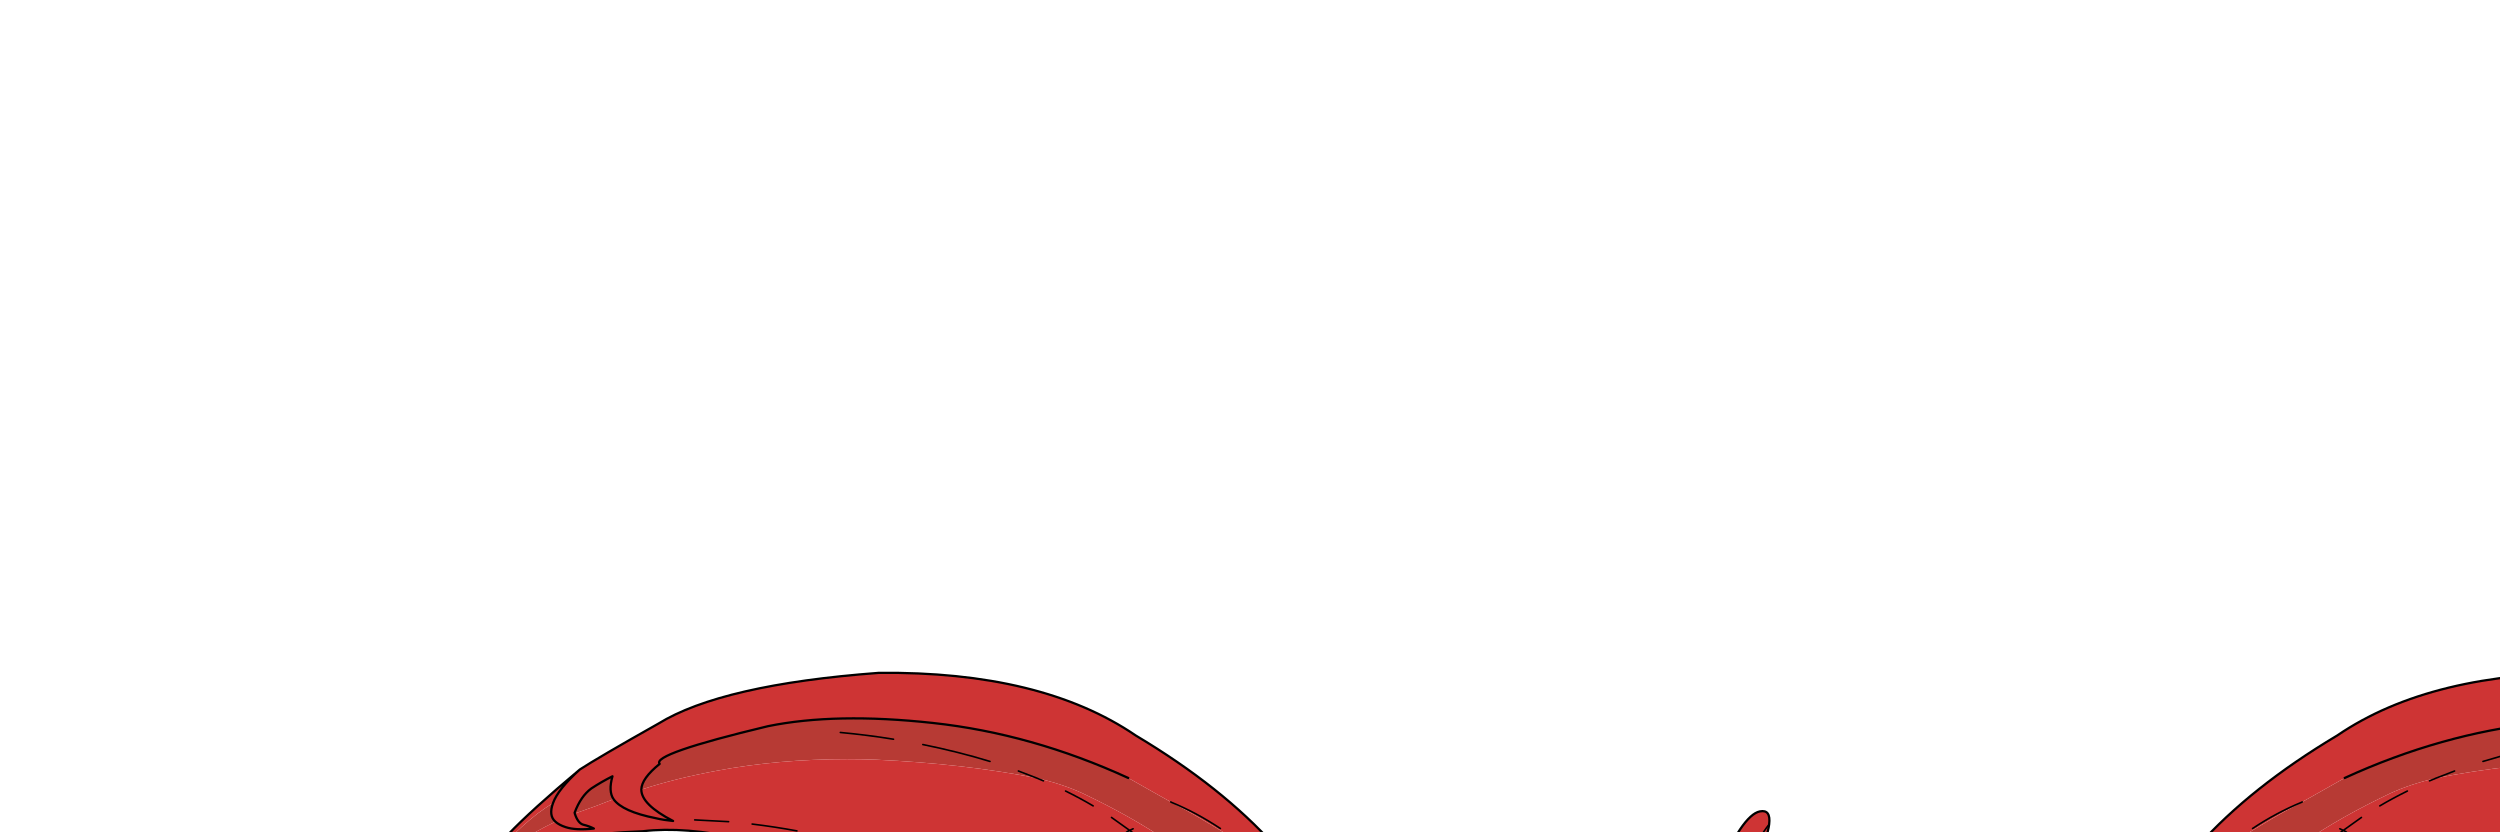
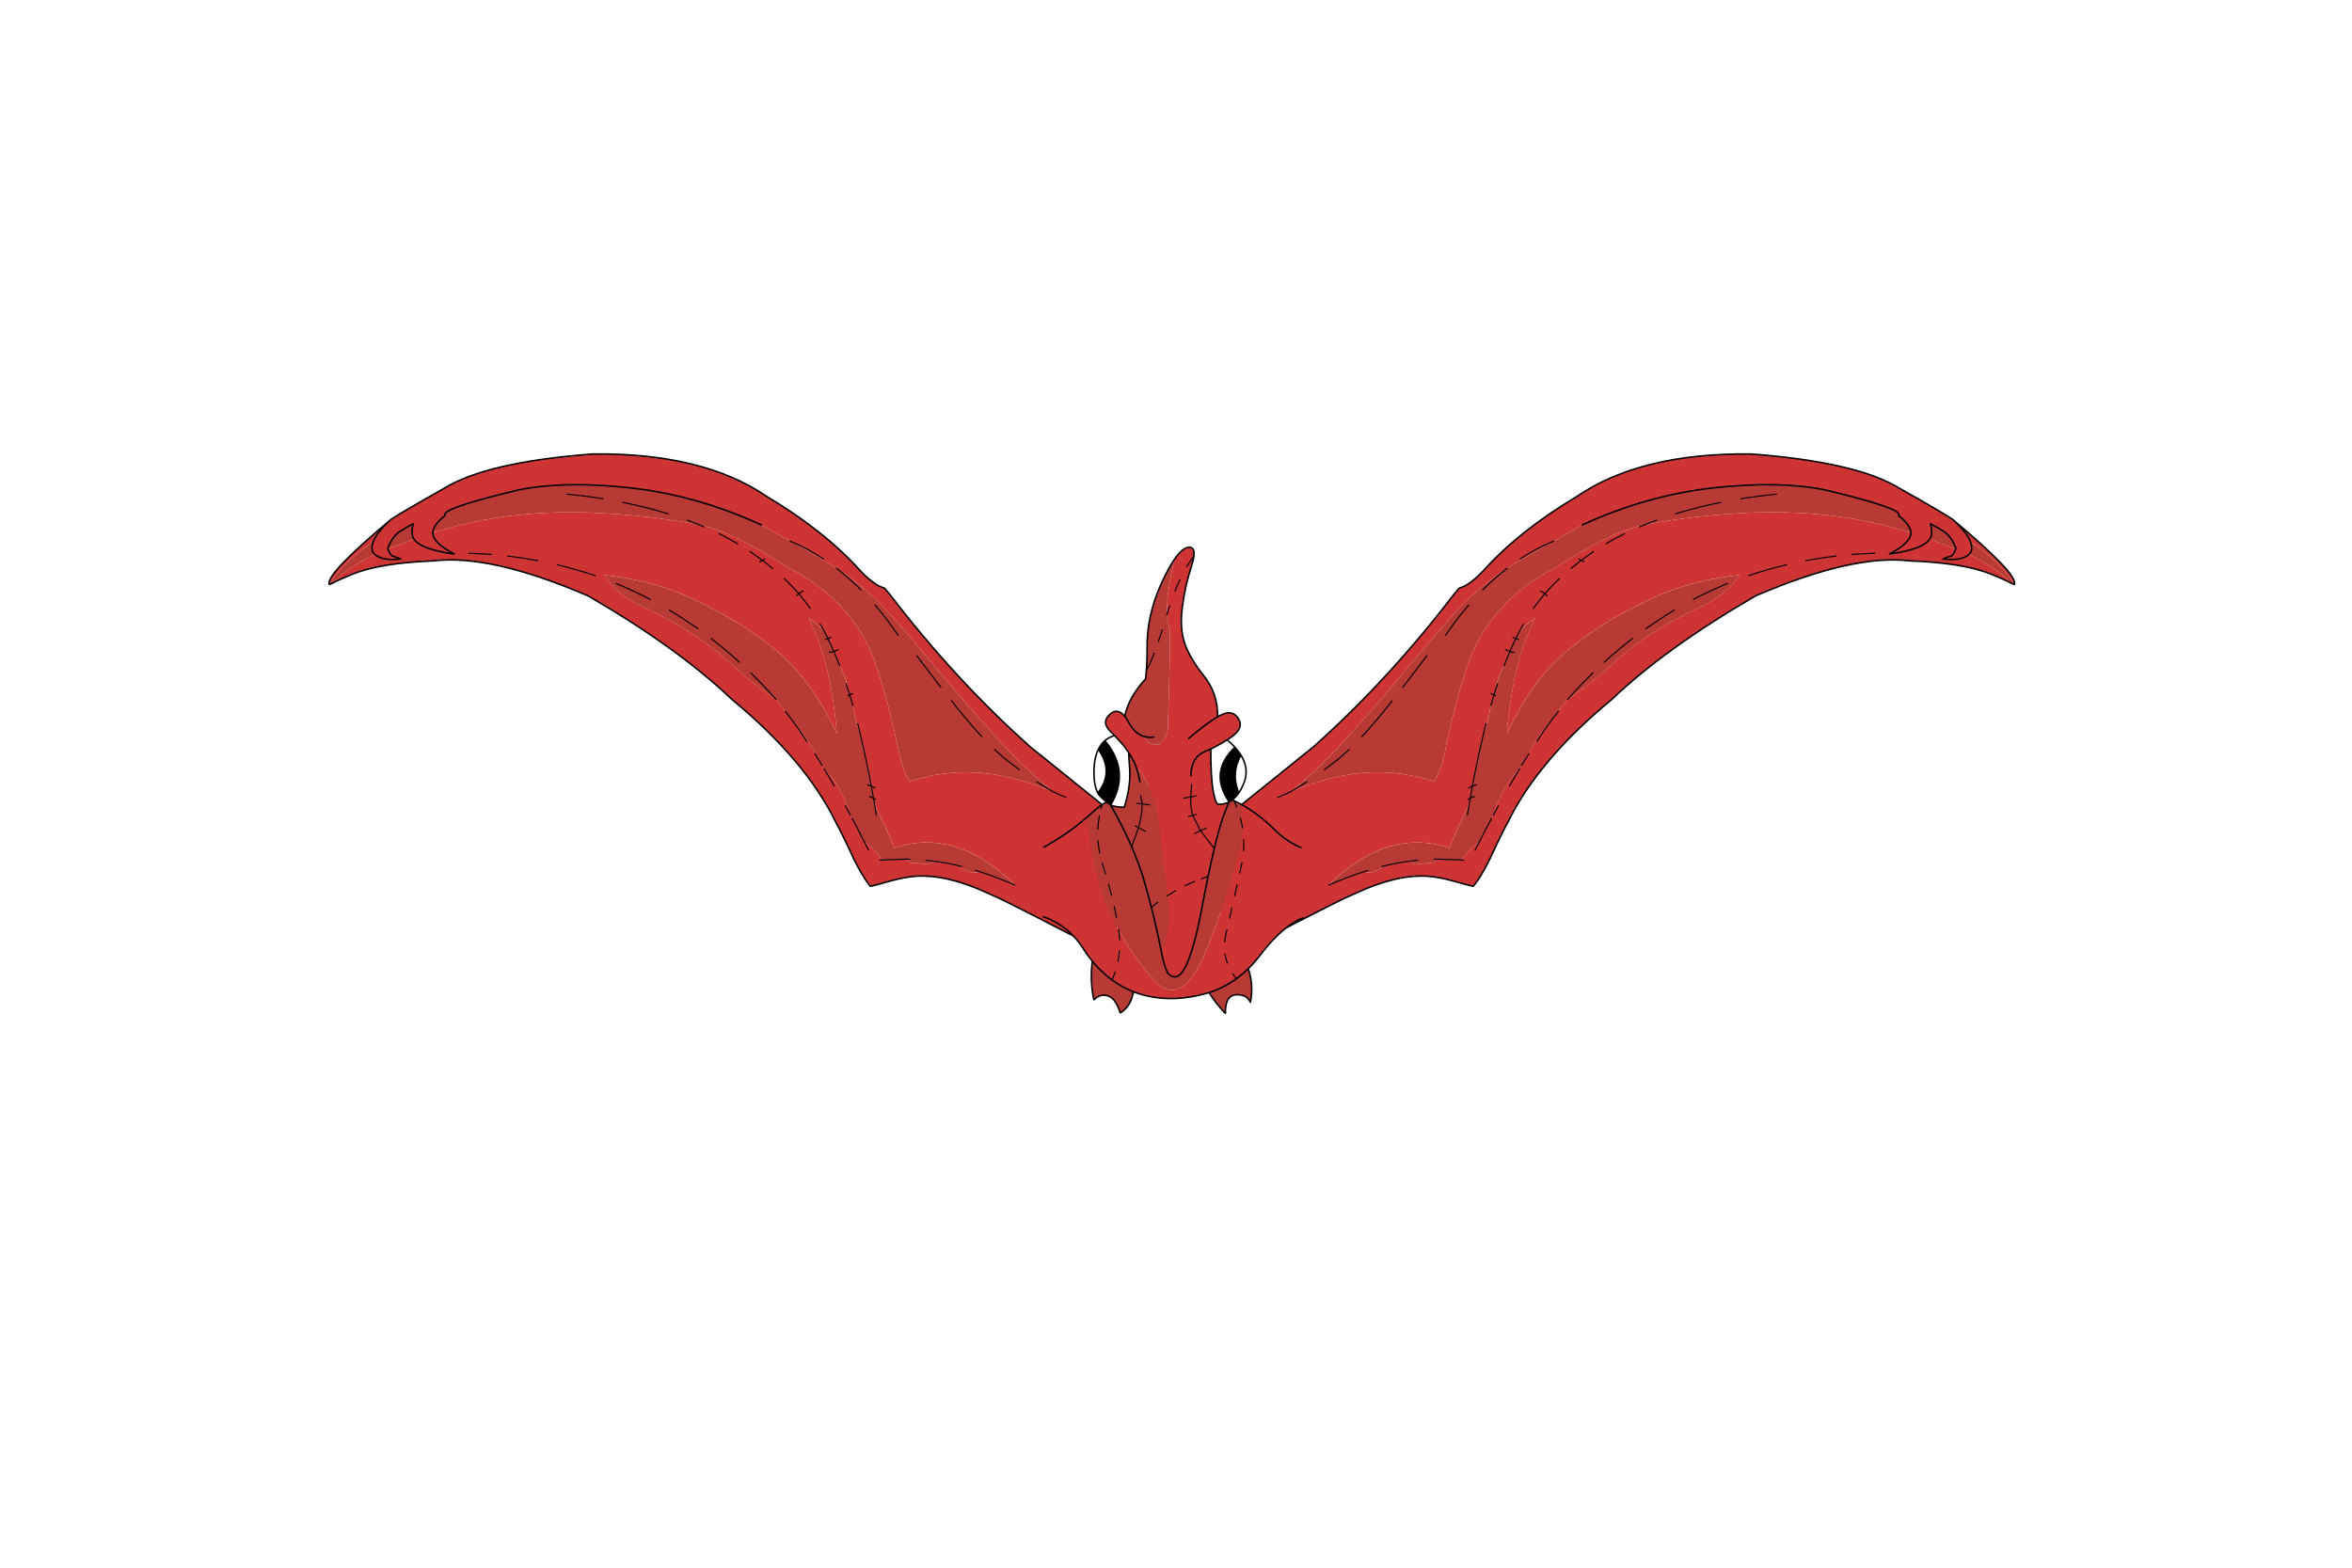
- <svg width="30000px" height="20000px" style="fill-rule: evenodd; pointer-events: none; -moz-user-select: none; width: 100%; height: 100%;" color-interpolation-filters="sRGB">
+ <svg xmlns="http://www.w3.org/2000/svg" version="1.1" viewBox="0 0 30000 20000">
  <g enable-background="new">
    <g>
      <g>
        <g transform="matrix(-0.4899902 0 0 0.4899902 15497 11189)">
          <g>
            <path fill-opacity="1.000" fill="rgb(183,58,52)" d="M -18623 -9198 Q -18808 -9106 -18993 -8985 Q -19179 -8850 -19288 -8558 Q -19283 -8551 -19285 -8543 L -19211 -8570 Q -18920 -8669 -18604 -8796 Q -18698 -8935 -18623 -9198 Z M -19667 -8728 Q -19811 -8638 -19939 -8543 Q -20539 -8069 -20811 -7619 Q -20770 -7630 -20716 -7656 L -20673 -7701 Q -20339 -8057 -19625 -8400 Q -19748 -8508 -19667 -8728 Z M -14379 -10216 Q -15219 -10216 -15892 -10078 Q -17941 -9587 -17794 -9416 Q -18113 -9158 -18116 -8964 Q -17520 -9161 -16776 -9298 Q -15705 -9499 -14502 -9499 Q -14253 -9499 -13999 -9490 Q -12456 -9420 -11168 -9166 Q -10722 -9064 -10359 -8897 Q -9496 -8486 -8860 -8051 Q -7903 -7583 -7234 -6742 Q -6801 -6203 -6540 -5411 Q -6219 -4431 -5981 -3242 Q -5888 -2805 -5710 -2491 Q -5398 -2583 -5102 -2647 Q -4661 -2728 -4227 -2728 Q -3879 -2728 -3536 -2676 Q -2765 -2553 -1970 -2222 Q -2793 -2896 -3532 -3730 Q -4217 -4491 -4857 -5259 Q -5531 -6069 -6177 -6806 Q -6765 -7468 -7441 -7930 L -7610 -8041 L -7610 -8041 Q -7610 -8041 -7610 -8041 Q -8354 -8509 -8802 -8740 L -8816 -8748 L -9002 -8852 Q -9454 -9110 -9561 -9168 Q -11257 -9946 -12996 -10135 Q -13737 -10216 -14379 -10216 Z M -13654 -7860 Q -13293 -7329 -12660 -7041 Q -11252 -6400 -10304 -5507 Q -9752 -5004 -9184 -4624 Q -9059 -4473 -8941 -4317 L -8762 -4084 Q -8377 -3640 -8059 -3048 L -7978 -2901 L -7931 -2820 Q -7511 -2406 -7274 -1692 L -7245 -1607 L -7202 -1529 Q -7027 -1204 -6871 -894 Q -6850 -890 -6836 -878 Q -6606 -713 -6419 -444 L -5784 -466 Q -5733 -410 -5689 -373 L -5455 -357 Q -5289 -332 -5223 -332 Q -5188 -332 -5182 -339 Q -5160 -356 -5145 -372 L -5102 -417 Q -4778 -379 -4470 -304 Q -4402 -271 -4338 -234 Q -4281 -210 -4232 -178 Q -4117 -115 -4016 -115 Q -3982 -115 -3950 -122 Q -3923 -129 -3896 -144 Q -3882 -131 -3871 -131 Q -3866 -131 -3861 -134 Q -3556 -35 -3262 85 Q -3111 141 -2964 209 Q -3727 -553 -4552 -797 Q -4906 -900 -5260 -900 Q -5683 -900 -6104 -753 Q -6294 -1227 -6504 -1660 L -6619 -1903 L -6619 -1903 Q -6619 -1903 -6619 -1903 L -6624 -1935 Q -6631 -1993 -6645 -2054 L -6701 -2369 Q -6737 -2584 -6789 -2814 Q -6878 -3267 -6986 -3711 Q -7101 -4024 -7167 -4377 L -7180 -4463 L -7263 -4745 L -7282 -4809 Q -7348 -5152 -7489 -5430 L -7524 -5499 L -7534 -5526 L -7558 -5588 L -7676 -5873 Q -7748 -6041 -7831 -6209 L -7908 -6366 Q -8034 -6520 -8184 -6634 L -8336 -6746 L -8336 -6746 Q -7808 -5699 -7643 -4183 Q -7616 -3959 -7600 -3734 Q -8265 -5161 -9213 -5927 Q -10157 -6716 -11621 -7364 Q -12552 -7748 -13654 -7860 Z">

</path>
            <path fill-opacity="1.000" fill="rgb(206,52,52)" d="M -18623 -9198 Q -18698 -8935 -18604 -8796 Q -18920 -8669 -19211 -8570 L -19285 -8543 Q -19283 -8551 -19288 -8558 Q -19179 -8850 -18993 -8985 Q -18808 -9106 -18623 -9198 Z M -14379 -10216 Q -13736 -10216 -12996 -10135 Q -11257 -9946 -9561 -9168 Q -9454 -9110 -9002 -8852 L -8816 -8748 L -8802 -8740 Q -8354 -8509 -7610 -8041 L -7441 -7930 Q -6765 -7468 -6177 -6806 Q -5531 -6069 -4857 -5259 Q -4217 -4491 -3532 -3730 Q -2793 -2896 -1970 -2222 Q -2765 -2553 -3536 -2676 Q -3880 -2728 -4227 -2728 Q -4661 -2728 -5102 -2647 Q -5398 -2583 -5710 -2491 Q -5888 -2805 -5981 -3242 Q -6219 -4431 -6540 -5411 Q -6801 -6203 -7234 -6742 Q -7903 -7583 -8860 -8051 Q -9496 -8486 -10359 -8897 Q -10722 -9064 -11168 -9166 Q -12456 -9420 -13999 -9490 Q -14253 -9499 -14502 -9499 Q -15705 -9499 -16776 -9298 Q -17520 -9161 -18116 -8964 Q -18113 -9158 -17794 -9416 Q -17941 -9587 -15892 -10078 Q -15219 -10216 -14379 -10216 Z M -393 -1716 Q -395 -1716 -398 -1716 Q -435 -1710 -402 -1653 Q -365 -1716 -393 -1716 Z M -13653 -7861 Q -12551 -7749 -11620 -7365 Q -10156 -6717 -9212 -5928 Q -8264 -5162 -7599 -3735 Q -7615 -3960 -7642 -4184 Q -7807 -5700 -8335 -6747 L -8335 -6747 L -8183 -6635 Q -8033 -6521 -7907 -6367 L -7830 -6210 Q -7747 -6042 -7675 -5874 L -7557 -5589 L -7533 -5527 L -7523 -5500 L -7488 -5431 Q -7347 -5153 -7281 -4810 L -7262 -4746 L -7179 -4464 L -7166 -4378 Q -7100 -4025 -6985 -3712 Q -6877 -3268 -6788 -2815 Q -6736 -2585 -6700 -2370 L -6644 -2055 Q -6630 -1994 -6623 -1936 L -6618 -1904 L -6503 -1661 Q -6293 -1228 -6103 -754 Q -5682 -901 -5259 -901 Q -4905 -901 -4551 -798 Q -3726 -554 -2963 208 Q -3110 140 -3261 84 Q -3555 -36 -3860 -135 Q -3864 -132 -3870 -132 Q -3881 -132 -3895 -145 Q -3922 -130 -3949 -123 Q -3981 -116 -4015 -116 Q -4116 -116 -4231 -179 Q -4280 -211 -4337 -235 Q -4401 -272 -4469 -305 Q -4777 -380 -5101 -418 L -5144 -373 Q -5159 -357 -5181 -340 Q -5187 -333 -5222 -333 Q -5287 -333 -5454 -358 L -5688 -374 Q -5732 -411 -5783 -467 L -6418 -445 Q -6605 -714 -6835 -879 Q -6849 -891 -6870 -895 L -6870 -895 L -6870 -895 Q -7026 -1205 -7201 -1530 L -7244 -1608 L -7273 -1693 Q -7510 -2407 -7930 -2821 L -7977 -2902 L -8058 -3049 Q -8376 -3641 -8761 -4085 L -8940 -4318 Q -9058 -4474 -9183 -4625 Q -9751 -5005 -10303 -5508 Q -11251 -6401 -12659 -7042 Q -13292 -7330 -13653 -7861 Z M -13797 -11017 Q -13870 -11017 -13944 -11016 Q -16703 -10810 -17818 -10123 Q -18883 -9523 -19196 -9318 Q -20909 -7883 -20810 -7620 Q -20538 -8070 -19938 -8544 Q -19810 -8639 -19666 -8729 L -19666 -8729 Q -19747 -8509 -19624 -8401 Q -20338 -8058 -20672 -7702 L -20715 -7657 Q -20565 -7740 -20226 -7879 Q -19492 -8180 -18093 -8233 Q -17883 -8258 -17652 -8258 Q -16247 -8258 -14073 -7322 Q -11736 -5967 -10330 -4627 Q -8417 -3046 -7635 -1449 Q -7452 -1115 -7161 -484 Q -6927 -6 -6725 241 Q -6615 220 -6172 94 Q -5815 -1 -5550 -21 Q -5468 -27 -5383 -27 Q -4632 -27 -3687 410 Q -3340 559 -3001 735 Q -2286 1095 -1547 1479 Q -991 1749 -643 1911 L -342 1303 Q -139 884 -60 468 Q 53 -103 -78 -670 Q -243 -1381 -402 -1653 L -2566 -3394 Q -4523 -5143 -6208 -7347 L -6354 -7520 L -6425 -7548 Q -6501 -7577 -6533 -7597 Q -6751 -7726 -6984 -7974 Q -7913 -9011 -9430 -9916 Q -11044 -11017 -13797 -11017 Z">

</path>
            <path fill="none" stroke-opacity="1.000" stroke="rgb(0,0,0)" stroke-linejoin="round" stroke-linecap="round" stroke-width="28.572" d="M -11168 -9166 L -11053 -9118 M -10179 -8678 Q -10407 -8813 -10663 -8939 M -11168 -9166 L -11492 -9291 M -9477 -8276 L -9538 -8248 L -9490 -8212 L -9268 -8035 M -9538 -8248 L -9579 -8227 L -9603 -8207 M -8802 -8740 L -8816 -8748 M -1970 -2222 L -1962 -2219 L -1884 -2183 M -1836 -2159 Q -1726 -2107 -1635 -2075 M -7944 -8281 Q -8367 -8561 -8802 -8740 M -9538 -8248 L -9856 -8475 M -7753 -6246 Q -7790 -6222 -7831 -6209 Q -7748 -6041 -7676 -5873 Q -7617 -5891 -7565 -5921 M -7908 -6366 L -8030 -6585 M -7831 -6209 Q -7848 -6196 -7872 -6194 Q -7886 -6186 -7903 -6185 M -7831 -6209 L -7908 -6366 M -9184 -4624 L -9357 -4822 Q -9582 -5068 -9839 -5317 M -8472 -7449 Q -8541 -7420 -8589 -7379 Q -8434 -7192 -8287 -6992 M -8589 -7379 L -8590 -7379 Q -8620 -7345 -8649 -7323 M -8589 -7379 Q -8766 -7583 -8966 -7770 M -8762 -4084 L -8941 -4317 M -7524 -5499 L -7534 -5526 L -7558 -5588 L -7676 -5873 Q -7704 -5861 -7736 -5857 L -7796 -5854 M -7263 -4745 L -7282 -4809 L -7356 -5036 M -7263 -4745 Q -7272 -4737 -7289 -4733 Q -7293 -4725 -7308 -4720 M -6986 -3711 Q -7016 -3850 -7054 -3996 M -7263 -4745 L -7180 -4463 M -7185 -4776 L -7263 -4745 M -11212 -6463 Q -11551 -6704 -11961 -6952 M -10129 -5590 Q -10458 -5891 -10871 -6211 M -7667 -2371 Q -7791 -2594 -7931 -2820 M -7978 -2901 L -8172 -3214 M -6701 -2369 Q -6737 -2584 -6789 -2814 Q -6878 -3267 -6986 -3711 M -6645 -2054 L -6585 -2022 M -6701 -2369 L -6645 -2054 L -6735 -2095 L -6752 -2090 M -6605 -2319 Q -6651 -2348 -6701 -2369 L -6771 -2391 L -6798 -2402 M -6619 -1903 L -6624 -1935 Q -6631 -1993 -6645 -2054 M -6619 -1903 Q -6592 -1755 -6572 -1618 M -7202 -1529 Q -7027 -1204 -6871 -894 M -6419 -444 L -5784 -466 L -5703 -464 M -6871 -894 L -6775 -706 M -7245 -1607 Q -7306 -1728 -7378 -1853 M -8379 -3532 Q -8559 -3814 -8762 -4084 M -6004 -6296 L -6220 -6601 Q -6402 -6850 -6604 -7082 M -5519 -5764 Q -5188 -5335 -4888 -4938 M -6419 -444 L -6476 -438 M -5102 -417 L -5275 -437 M -4346 -273 L -4470 -304 M -3861 -134 L -3992 -175 M -4470 -304 Q -4778 -379 -5102 -417 M -2390 -2480 Q -2164 -2331 -1970 -2222 M -3494 -3323 Q -3295 -3134 -3107 -2989 L -2848 -2796 M -4615 -4590 Q -4199 -4060 -3826 -3657 M -6972 -7479 Q -7287 -7796 -7610 -8041 M -2964 209 Q -3111 141 -3262 85 Q -3556 -35 -3861 -134 M -16583 -8401 L -17178 -8432 M -15383 -8239 Q -15772 -8311 -16169 -8359 M -13686 -9849 Q -14139 -9923 -14620 -9968 M -13892 -7848 Q -14365 -8008 -14881 -8132 M -11991 -9459 Q -12543 -9628 -13171 -9756 M -12454 -7229 Q -12869 -7445 -13344 -7645">

</path>
            <path fill="none" stroke-opacity="1.000" stroke="rgb(0,0,0)" stroke-linejoin="round" stroke-linecap="round" stroke-width="40" d="M -18116 -8964 Q -18115 -8701 -17558 -8413 Q -17719 -8428 -17863 -8462 Q -18450 -8579 -18604 -8796 M -19285 -8543 Q -19229 -8371 -19133 -8347 Q -19030 -8322 -18950 -8280 Q -19266 -8245 -19446 -8305 Q -19562 -8343 -19625 -8400 M -20716 -7656 Q -20566 -7739 -20227 -7878 Q -19493 -8179 -18094 -8232 Q -16606 -8411 -14074 -7321 Q -11737 -5966 -10331 -4626 Q -8418 -3045 -7636 -1448 Q -7453 -1114 -7162 -483 Q -6928 -5 -6726 242 Q -6616 221 -6173 95 Q -5816 0 -5551 -20 Q -4740 -75 -3688 411 Q -3341 560 -3002 736 Q -2287 1096 -1548 1480 Q -992 1750 -644 1912 L -343 1304 Q -140 885 -61 469 Q 52 -102 -79 -669 Q -244 -1380 -403 -1652 L -2567 -3393 Q -4524 -5142 -6209 -7346 L -6355 -7519 L -6426 -7547 Q -6502 -7576 -6534 -7596 Q -6752 -7725 -6985 -7973 Q -7914 -9010 -9431 -9915 Q -11088 -11045 -13945 -11015 Q -16704 -10809 -17819 -10122 Q -18884 -9522 -19197 -9317 Q -19584 -8965 -19667 -8728 Q -19748 -8508 -19625 -8400 M -9561 -9168 Q -11257 -9946 -12996 -10135 Q -14704 -10321 -15892 -10078 Q -17941 -9587 -17794 -9416 Q -18113 -9158 -18116 -8964 M -403 -1652 Q -363 -1721 -399 -1715 Q -436 -1709 -403 -1652 Z M -19285 -8543 Q -19283 -8551 -19288 -8558 Q -19179 -8850 -18993 -8985 Q -18808 -9106 -18623 -9198 Q -18698 -8935 -18604 -8796 M -20716 -7656 Q -20770 -7630 -20811 -7619 Q -20910 -7882 -19197 -9317">

</path>
            <path fill="none" stroke-opacity="1.000" stroke="rgb(0,0,0)" stroke-linejoin="round" stroke-linecap="round" stroke-width="28.572" d="M -1884 -2183 Q -1860 -2167 -1836 -2159">

</path>
          </g>
        </g>
        <g transform="matrix(0.4899902 0 0 0.4899902 14397 11189)">
          <g>
            <path fill-opacity="1.000" fill="rgb(183,58,52)" d="M -18623 -9198 Q -18808 -9106 -18993 -8985 Q -19179 -8850 -19288 -8558 Q -19283 -8551 -19285 -8543 L -19211 -8570 Q -18920 -8669 -18604 -8796 Q -18698 -8935 -18623 -9198 Z M -19667 -8728 Q -19811 -8638 -19939 -8543 Q -20539 -8069 -20811 -7619 Q -20770 -7630 -20716 -7656 L -20673 -7701 Q -20339 -8057 -19625 -8400 Q -19748 -8508 -19667 -8728 Z M -14379 -10216 Q -15219 -10216 -15892 -10078 Q -17941 -9587 -17794 -9416 Q -18113 -9158 -18116 -8964 Q -17520 -9161 -16776 -9298 Q -15705 -9499 -14502 -9499 Q -14253 -9499 -13999 -9490 Q -12456 -9420 -11168 -9166 Q -10722 -9064 -10359 -8897 Q -9496 -8486 -8860 -8051 Q -7903 -7583 -7234 -6742 Q -6801 -6203 -6540 -5411 Q -6219 -4431 -5981 -3242 Q -5888 -2805 -5710 -2491 Q -5398 -2583 -5102 -2647 Q -4661 -2728 -4227 -2728 Q -3879 -2728 -3536 -2676 Q -2765 -2553 -1970 -2222 Q -2793 -2896 -3532 -3730 Q -4217 -4491 -4857 -5259 Q -5531 -6069 -6177 -6806 Q -6765 -7468 -7441 -7930 L -7610 -8041 L -7610 -8041 Q -7610 -8041 -7610 -8041 Q -8354 -8509 -8802 -8740 L -8816 -8748 L -9002 -8852 Q -9454 -9110 -9561 -9168 Q -11257 -9946 -12996 -10135 Q -13737 -10216 -14379 -10216 Z M -13654 -7860 Q -13293 -7329 -12660 -7041 Q -11252 -6400 -10304 -5507 Q -9752 -5004 -9184 -4624 Q -9059 -4473 -8941 -4317 L -8762 -4084 Q -8377 -3640 -8059 -3048 L -7978 -2901 L -7931 -2820 Q -7511 -2406 -7274 -1692 L -7245 -1607 L -7202 -1529 Q -7027 -1204 -6871 -894 Q -6850 -890 -6836 -878 Q -6606 -713 -6419 -444 L -5784 -466 Q -5733 -410 -5689 -373 L -5455 -357 Q -5289 -332 -5223 -332 Q -5188 -332 -5182 -339 Q -5160 -356 -5145 -372 L -5102 -417 Q -4778 -379 -4470 -304 Q -4402 -271 -4338 -234 Q -4281 -210 -4232 -178 Q -4117 -115 -4016 -115 Q -3982 -115 -3950 -122 Q -3923 -129 -3896 -144 Q -3882 -131 -3871 -131 Q -3866 -131 -3861 -134 Q -3556 -35 -3262 85 Q -3111 141 -2964 209 Q -3727 -553 -4552 -797 Q -4906 -900 -5260 -900 Q -5683 -900 -6104 -753 Q -6294 -1227 -6504 -1660 L -6619 -1903 L -6619 -1903 Q -6619 -1903 -6619 -1903 L -6624 -1935 Q -6631 -1993 -6645 -2054 L -6701 -2369 Q -6737 -2584 -6789 -2814 Q -6878 -3267 -6986 -3711 Q -7101 -4024 -7167 -4377 L -7180 -4463 L -7263 -4745 L -7282 -4809 Q -7348 -5152 -7489 -5430 L -7524 -5499 L -7534 -5526 L -7558 -5588 L -7676 -5873 Q -7748 -6041 -7831 -6209 L -7908 -6366 Q -8034 -6520 -8184 -6634 L -8336 -6746 L -8336 -6746 Q -7808 -5699 -7643 -4183 Q -7616 -3959 -7600 -3734 Q -8265 -5161 -9213 -5927 Q -10157 -6716 -11621 -7364 Q -12552 -7748 -13654 -7860 Z">

</path>
            <path fill-opacity="1.000" fill="rgb(206,52,52)" d="M -18623 -9198 Q -18698 -8935 -18604 -8796 Q -18920 -8669 -19211 -8570 L -19285 -8543 Q -19283 -8551 -19288 -8558 Q -19179 -8850 -18993 -8985 Q -18808 -9106 -18623 -9198 Z M -14379 -10216 Q -13736 -10216 -12996 -10135 Q -11257 -9946 -9561 -9168 Q -9454 -9110 -9002 -8852 L -8816 -8748 L -8802 -8740 Q -8354 -8509 -7610 -8041 L -7441 -7930 Q -6765 -7468 -6177 -6806 Q -5531 -6069 -4857 -5259 Q -4217 -4491 -3532 -3730 Q -2793 -2896 -1970 -2222 Q -2765 -2553 -3536 -2676 Q -3880 -2728 -4227 -2728 Q -4661 -2728 -5102 -2647 Q -5398 -2583 -5710 -2491 Q -5888 -2805 -5981 -3242 Q -6219 -4431 -6540 -5411 Q -6801 -6203 -7234 -6742 Q -7903 -7583 -8860 -8051 Q -9496 -8486 -10359 -8897 Q -10722 -9064 -11168 -9166 Q -12456 -9420 -13999 -9490 Q -14253 -9499 -14502 -9499 Q -15705 -9499 -16776 -9298 Q -17520 -9161 -18116 -8964 Q -18113 -9158 -17794 -9416 Q -17941 -9587 -15892 -10078 Q -15219 -10216 -14379 -10216 Z M -393 -1716 Q -395 -1716 -398 -1716 Q -435 -1710 -402 -1653 Q -365 -1716 -393 -1716 Z M -13653 -7861 Q -12551 -7749 -11620 -7365 Q -10156 -6717 -9212 -5928 Q -8264 -5162 -7599 -3735 Q -7615 -3960 -7642 -4184 Q -7807 -5700 -8335 -6747 L -8335 -6747 L -8183 -6635 Q -8033 -6521 -7907 -6367 L -7830 -6210 Q -7747 -6042 -7675 -5874 L -7557 -5589 L -7533 -5527 L -7523 -5500 L -7488 -5431 Q -7347 -5153 -7281 -4810 L -7262 -4746 L -7179 -4464 L -7166 -4378 Q -7100 -4025 -6985 -3712 Q -6877 -3268 -6788 -2815 Q -6736 -2585 -6700 -2370 L -6644 -2055 Q -6630 -1994 -6623 -1936 L -6618 -1904 L -6503 -1661 Q -6293 -1228 -6103 -754 Q -5682 -901 -5259 -901 Q -4905 -901 -4551 -798 Q -3726 -554 -2963 208 Q -3110 140 -3261 84 Q -3555 -36 -3860 -135 Q -3864 -132 -3870 -132 Q -3881 -132 -3895 -145 Q -3922 -130 -3949 -123 Q -3981 -116 -4015 -116 Q -4116 -116 -4231 -179 Q -4280 -211 -4337 -235 Q -4401 -272 -4469 -305 Q -4777 -380 -5101 -418 L -5144 -373 Q -5159 -357 -5181 -340 Q -5187 -333 -5222 -333 Q -5287 -333 -5454 -358 L -5688 -374 Q -5732 -411 -5783 -467 L -6418 -445 Q -6605 -714 -6835 -879 Q -6849 -891 -6870 -895 L -6870 -895 L -6870 -895 Q -7026 -1205 -7201 -1530 L -7244 -1608 L -7273 -1693 Q -7510 -2407 -7930 -2821 L -7977 -2902 L -8058 -3049 Q -8376 -3641 -8761 -4085 L -8940 -4318 Q -9058 -4474 -9183 -4625 Q -9751 -5005 -10303 -5508 Q -11251 -6401 -12659 -7042 Q -13292 -7330 -13653 -7861 Z M -13797 -11017 Q -13870 -11017 -13944 -11016 Q -16703 -10810 -17818 -10123 Q -18883 -9523 -19196 -9318 Q -20909 -7883 -20810 -7620 Q -20538 -8070 -19938 -8544 Q -19810 -8639 -19666 -8729 L -19666 -8729 Q -19747 -8509 -19624 -8401 Q -20338 -8058 -20672 -7702 L -20715 -7657 Q -20565 -7740 -20226 -7879 Q -19492 -8180 -18093 -8233 Q -17883 -8258 -17652 -8258 Q -16247 -8258 -14073 -7322 Q -11736 -5967 -10330 -4627 Q -8417 -3046 -7635 -1449 Q -7452 -1115 -7161 -484 Q -6927 -6 -6725 241 Q -6615 220 -6172 94 Q -5815 -1 -5550 -21 Q -5468 -27 -5383 -27 Q -4632 -27 -3687 410 Q -3340 559 -3001 735 Q -2286 1095 -1547 1479 Q -991 1749 -643 1911 L -342 1303 Q -139 884 -60 468 Q 53 -103 -78 -670 Q -243 -1381 -402 -1653 L -2566 -3394 Q -4523 -5143 -6208 -7347 L -6354 -7520 L -6425 -7548 Q -6501 -7577 -6533 -7597 Q -6751 -7726 -6984 -7974 Q -7913 -9011 -9430 -9916 Q -11044 -11017 -13797 -11017 Z">

</path>
            <path fill="none" stroke-opacity="1.000" stroke="rgb(0,0,0)" stroke-linejoin="round" stroke-linecap="round" stroke-width="28.572" d="M -11168 -9166 L -11053 -9118 M -10179 -8678 Q -10407 -8813 -10663 -8939 M -11168 -9166 L -11492 -9291 M -9477 -8276 L -9538 -8248 L -9490 -8212 L -9268 -8035 M -9538 -8248 L -9579 -8227 L -9603 -8207 M -8802 -8740 L -8816 -8748 M -1970 -2222 L -1962 -2219 L -1884 -2183 M -1836 -2159 Q -1726 -2107 -1635 -2075 M -7944 -8281 Q -8367 -8561 -8802 -8740 M -9538 -8248 L -9856 -8475 M -7753 -6246 Q -7790 -6222 -7831 -6209 Q -7748 -6041 -7676 -5873 Q -7617 -5891 -7565 -5921 M -7908 -6366 L -8030 -6585 M -7831 -6209 Q -7848 -6196 -7872 -6194 Q -7886 -6186 -7903 -6185 M -7831 -6209 L -7908 -6366 M -9184 -4624 L -9357 -4822 Q -9582 -5068 -9839 -5317 M -8472 -7449 Q -8541 -7420 -8589 -7379 Q -8434 -7192 -8287 -6992 M -8589 -7379 L -8590 -7379 Q -8620 -7345 -8649 -7323 M -8589 -7379 Q -8766 -7583 -8966 -7770 M -8762 -4084 L -8941 -4317 M -7524 -5499 L -7534 -5526 L -7558 -5588 L -7676 -5873 Q -7704 -5861 -7736 -5857 L -7796 -5854 M -7263 -4745 L -7282 -4809 L -7356 -5036 M -7263 -4745 Q -7272 -4737 -7289 -4733 Q -7293 -4725 -7308 -4720 M -6986 -3711 Q -7016 -3850 -7054 -3996 M -7263 -4745 L -7180 -4463 M -7185 -4776 L -7263 -4745 M -11212 -6463 Q -11551 -6704 -11961 -6952 M -10129 -5590 Q -10458 -5891 -10871 -6211 M -7667 -2371 Q -7791 -2594 -7931 -2820 M -7978 -2901 L -8172 -3214 M -6701 -2369 Q -6737 -2584 -6789 -2814 Q -6878 -3267 -6986 -3711 M -6645 -2054 L -6585 -2022 M -6701 -2369 L -6645 -2054 L -6735 -2095 L -6752 -2090 M -6605 -2319 Q -6651 -2348 -6701 -2369 L -6771 -2391 L -6798 -2402 M -6619 -1903 L -6624 -1935 Q -6631 -1993 -6645 -2054 M -6619 -1903 Q -6592 -1755 -6572 -1618 M -7202 -1529 Q -7027 -1204 -6871 -894 M -6419 -444 L -5784 -466 L -5703 -464 M -6871 -894 L -6775 -706 M -7245 -1607 Q -7306 -1728 -7378 -1853 M -8379 -3532 Q -8559 -3814 -8762 -4084 M -6004 -6296 L -6220 -6601 Q -6402 -6850 -6604 -7082 M -5519 -5764 Q -5188 -5335 -4888 -4938 M -6419 -444 L -6476 -438 M -5102 -417 L -5275 -437 M -4346 -273 L -4470 -304 M -3861 -134 L -3992 -175 M -4470 -304 Q -4778 -379 -5102 -417 M -2390 -2480 Q -2164 -2331 -1970 -2222 M -3494 -3323 Q -3295 -3134 -3107 -2989 L -2848 -2796 M -4615 -4590 Q -4199 -4060 -3826 -3657 M -6972 -7479 Q -7287 -7796 -7610 -8041 M -2964 209 Q -3111 141 -3262 85 Q -3556 -35 -3861 -134 M -16583 -8401 L -17178 -8432 M -15383 -8239 Q -15772 -8311 -16169 -8359 M -13686 -9849 Q -14139 -9923 -14620 -9968 M -13892 -7848 Q -14365 -8008 -14881 -8132 M -11991 -9459 Q -12543 -9628 -13171 -9756 M -12454 -7229 Q -12869 -7445 -13344 -7645">

</path>
            <path fill="none" stroke-opacity="1.000" stroke="rgb(0,0,0)" stroke-linejoin="round" stroke-linecap="round" stroke-width="40" d="M -18116 -8964 Q -18115 -8701 -17558 -8413 Q -17719 -8428 -17863 -8462 Q -18450 -8579 -18604 -8796 M -19285 -8543 Q -19229 -8371 -19133 -8347 Q -19030 -8322 -18950 -8280 Q -19266 -8245 -19446 -8305 Q -19562 -8343 -19625 -8400 M -20716 -7656 Q -20566 -7739 -20227 -7878 Q -19493 -8179 -18094 -8232 Q -16606 -8411 -14074 -7321 Q -11737 -5966 -10331 -4626 Q -8418 -3045 -7636 -1448 Q -7453 -1114 -7162 -483 Q -6928 -5 -6726 242 Q -6616 221 -6173 95 Q -5816 0 -5551 -20 Q -4740 -75 -3688 411 Q -3341 560 -3002 736 Q -2287 1096 -1548 1480 Q -992 1750 -644 1912 L -343 1304 Q -140 885 -61 469 Q 52 -102 -79 -669 Q -244 -1380 -403 -1652 L -2567 -3393 Q -4524 -5142 -6209 -7346 L -6355 -7519 L -6426 -7547 Q -6502 -7576 -6534 -7596 Q -6752 -7725 -6985 -7973 Q -7914 -9010 -9431 -9915 Q -11088 -11045 -13945 -11015 Q -16704 -10809 -17819 -10122 Q -18884 -9522 -19197 -9317 Q -19584 -8965 -19667 -8728 Q -19748 -8508 -19625 -8400 M -9561 -9168 Q -11257 -9946 -12996 -10135 Q -14704 -10321 -15892 -10078 Q -17941 -9587 -17794 -9416 Q -18113 -9158 -18116 -8964 M -403 -1652 Q -363 -1721 -399 -1715 Q -436 -1709 -403 -1652 Z M -19285 -8543 Q -19283 -8551 -19288 -8558 Q -19179 -8850 -18993 -8985 Q -18808 -9106 -18623 -9198 Q -18698 -8935 -18604 -8796 M -20716 -7656 Q -20770 -7630 -20811 -7619 Q -20910 -7882 -19197 -9317">

</path>
            <path fill="none" stroke-opacity="1.000" stroke="rgb(0,0,0)" stroke-linejoin="round" stroke-linecap="round" stroke-width="28.572" d="M -1884 -2183 Q -1860 -2167 -1836 -2159">

</path>
          </g>
        </g>
        <g transform="matrix(0.4899902 0 0 0.4899902 14898 11366)">
          <g>
            <path fill-opacity="1.000" fill="rgb(183,58,52)" d="M 29 -2731 Q 18 -2731 8 -2731 Q -776 -2726 -1474 -2386 Q -1599 -2325 -1713 -2248 Q -1836 -2166 -1946 -2064 L -2106 -1921 Q -2052 -1146 -1855 -395 Q -1659 357 -1282 1029 L -1276 1040 Q -894 1719 -385 2301 Q -138 2582 102 2582 Q 356 2582 602 2267 Q 800 2015 923 1716 Q 1200 1045 1441 361 Q 1694 -359 1875 -1101 Q 2015 -1677 1895 -2259 L 1717 -2350 Q 1597 -2408 1472 -2457 Q 775 -2731 29 -2731 Z M -1970 1830 Q -2032 2311 -1941 2784 L -1927 2835 Q -1807 2714 -1673 2714 Q -1610 2714 -1543 2741 Q -1434 2786 -1367 2898 Q -1289 3028 -1245 3172 L -1222 3164 Q -991 3009 -923 2720 L -896 2627 Q -1194 2510 -1458 2316 Q -1629 2191 -1785 2034 Q -1883 1935 -1970 1830 Z M 2090 2025 Q 1942 2169 1782 2285 Q 1453 2524 1069 2647 Q 1240 2920 1464 3159 L 1495 3185 Q 1485 2702 1801 2702 Q 1871 2702 1958 2726 Q 2051 2751 2109 2838 L 2146 2897 Q 2234 2453 2090 2025 Z">

</path>
            <path fill-opacity="1.000" fill="rgb(206,52,52)" d="M 1895 -2259 Q 2015 -1677 1875 -1101 Q 1694 -359 1441 361 Q 1200 1045 923 1716 Q 800 2015 602 2267 Q 356 2582 102 2582 Q -138 2582 -385 2301 Q -894 1719 -1276 1040 L -1282 1029 L -1282 1029 Q -1282 1029 -1282 1029 Q -1659 357 -1855 -395 Q -2052 -1146 -2106 -1921 Q -2608 -1486 -3180 -1169 L -3155 -914 Q -3093 -111 -3225 679 Q -2578 909 -2203 1509 Q -2097 1677 -1970 1830 Q -1883 1935 -1785 2034 Q -1629 2191 -1458 2316 Q -1194 2510 -896 2627 Q -717 2697 -525 2739 Q -231 2803 76 2803 Q 518 2803 988 2671 L 1069 2647 Q 1453 2524 1782 2285 Q 1942 2169 2090 2025 Q 2251 1867 2398 1675 Q 2848 1083 3270 825 Q 3289 538 3323 253 Q 3408 -449 3399 -1155 Q 3043 -1323 2763 -1604 Q 2369 -2000 1895 -2259 Z">

</path>
            <path fill="none" stroke-opacity="1.000" stroke="rgb(0,0,0)" stroke-linejoin="round" stroke-linecap="round" stroke-width="28.572" d="M 1717 -2350 L 1791 -2180 M 1971 -1332 Q 1976 -1190 1966 -1045 M 1884 -1897 Q 1918 -1770 1940 -1642 M 1925 -736 L 1908 -655 L 1866 -464 M -1713 -2248 L -1742 -2149 M -1786 -1954 Q -1819 -1782 -1827 -1606 M -1282 1029 L -1286 1001 M -1716 -728 L -1689 -641 L -1627 -444 M -1822 -1307 Q -1811 -1148 -1779 -987 M -1401 404 L -1339 701 M -1263 1557 Q -1274 1698 -1301 1834 M -1282 1029 Q -1266 1153 -1260 1273 M -1458 2316 Q -1411 2213 -1374 2107 M 1782 2285 Q 1730 2222 1688 2157 M 1484 1644 Q 1503 1765 1546 1881 M 1534 1012 L 1508 1124 Q 1484 1229 1475 1330 M 1665 437 L 1603 712 M -1548 -175 L -1469 121 M 1798 -157 L 1735 128">

</path>
            <path fill="none" stroke-opacity="1.000" stroke="rgb(0,0,0)" stroke-linejoin="round" stroke-linecap="round" stroke-width="40" d="M -2106 -1921 L -1946 -2064 Q -1836 -2166 -1713 -2248 Q -1599 -2325 -1474 -2386 Q -776 -2726 8 -2731 Q 765 -2735 1472 -2457 Q 1597 -2408 1717 -2350 L 1895 -2259 Q 2369 -2000 2763 -1604 Q 3043 -1323 3399 -1155 L 3461 -1127 M -3227 -1143 L -3180 -1169 Q -2608 -1486 -2106 -1921 M -3225 679 Q -2578 909 -2203 1509 Q -2097 1677 -1970 1830 Q -1883 1935 -1785 2034 Q -1629 2191 -1458 2316 M -1970 1830 Q -2032 2311 -1941 2784 L -1927 2835 Q -1750 2657 -1543 2741 Q -1434 2786 -1367 2898 Q -1289 3028 -1245 3172 L -1222 3164 Q -991 3009 -923 2720 L -896 2627 Q -1194 2510 -1458 2316 M -896 2627 Q -717 2697 -525 2739 Q 190 2895 988 2671 L 1069 2647 Q 1453 2524 1782 2285 M -3243 673 L -3225 679 M 3270 825 Q 3391 751 3509 704 M 3270 825 Q 2848 1083 2398 1675 Q 2251 1867 2090 2025 Q 2234 2453 2146 2897 L 2109 2838 Q 2051 2751 1958 2726 Q 1483 2595 1495 3185 L 1464 3159 Q 1240 2920 1069 2647 M 2090 2025 Q 1942 2169 1782 2285">

</path>
          </g>
        </g>
        <g transform="matrix(0.4899902 0 0 0.4899902 14924 10743)">
          <g>
            <path fill-opacity="1.000" fill="rgb(255,255,255)" d="M 1846 -2265 Q 1594 -1822 1766 -1340 L 1789 -1278 Q 1866 -1391 1927 -1548 Q 2065 -1910 1846 -2265 Z M -1867 -2415 Q -1989 -2164 -1980 -1756 Q -1974 -1468 -1882 -1277 Q -1464 -1800 -1840 -2376 L -1867 -2415 Z M 1486 -2662 Q 1274 -2526 1060 -2424 Q 1059 -1679 1125 -1323 Q 1187 -982 1265 -982 Q 1268 -982 1272 -983 Q 1419 -983 1540 -1046 Q 1036 -1775 1617 -2398 L 1691 -2468 Q 1602 -2565 1486 -2662 Z M -1445 -2774 Q -1592 -2731 -1698 -2638 Q -1621 -2553 -1561 -2462 Q -1084 -1737 -1547 -964 Q -1399 -907 -1199 -907 Q -1196 -907 -1192 -907 Q -1026 -1438 -1049 -1865 L -1078 -2331 L -1159 -2447 Q -1267 -2593 -1445 -2774 Z">

</path>
            <path fill-opacity="1.000" fill="rgb(0,0,0)" d="M 1691 -2468 L 1617 -2398 Q 1036 -1775 1540 -1046 Q 1681 -1120 1789 -1278 L 1766 -1340 Q 1594 -1822 1846 -2265 Q 1783 -2367 1691 -2468 Z M -1707 -2640 Q -1720 -2640 -1720 -2619 Q -1809 -2535 -1867 -2415 L -1840 -2376 Q -1464 -1800 -1882 -1277 Q -1829 -1166 -1547 -964 Q -1084 -1737 -1561 -2462 Q -1621 -2553 -1698 -2638 Q -1703 -2640 -1707 -2640 Z">

</path>
            <path fill-opacity="1.000" fill="rgb(206,52,52)" d="M 504 -7676 Q 483 -7676 458 -7671 Q 303 -7640 110 -7355 L 72 -7174 Q -76 -6553 -85 -5921 L 0 -5471 Q 3 -5139 -5 -4807 L -56 -2987 Q -61 -2830 -133 -2715 Q -250 -2532 -380 -2532 Q -523 -2532 -684 -2751 Q -916 -2822 -1072 -3110 Q -1126 -3209 -1180 -3275 Q -1287 -3405 -1396 -3405 Q -1476 -3405 -1556 -3335 Q -1802 -3122 -1549 -2878 L -1445 -2774 Q -1267 -2593 -1159 -2447 L -1078 -2331 Q -994 -2203 -931 -2074 Q -902 -2013 -876 -1937 Q -812 -1895 -770 -1832 Q -381 -1250 -299 -528 Q -190 432 -51 1385 L -39 1575 Q 14 2265 -215 2911 Q -141 3258 -60 3411 Q 33 3510 122 3510 Q 271 3510 409 3232 Q 627 2788 824 1738 Q 910 1280 991 893 Q 1073 494 1151 169 L 1190 6 Q 1359 -676 1540 -1046 L 1540 -1046 Q 1419 -983 1272 -983 Q 1269 -982 1265 -982 Q 1187 -982 1125 -1323 Q 1059 -1679 1060 -2424 Q 1274 -2526 1486 -2662 L 1592 -2732 Q 1934 -2967 1778 -3216 Q 1683 -3366 1533 -3366 Q 1434 -3366 1310 -3301 L 1238 -3261 Q 1248 -3865 882 -4325 Q 516 -4786 384 -5169 Q 251 -5552 317 -6094 Q 382 -6637 557 -7181 Q 608 -7338 621 -7445 L 621 -7445 Q 621 -7445 621 -7445 Q 649 -7676 504 -7676 Z">

</path>
            <path fill-opacity="1.000" fill="rgb(183,58,52)" d="M 110 -7355 Q -41 -7133 -216 -6756 Q -614 -5896 -597 -5023 Q -592 -4788 -615 -4480 L -636 -4249 Q -1078 -3769 -1180 -3275 Q -1126 -3209 -1072 -3110 Q -916 -2822 -684 -2751 Q -524 -2532 -380 -2532 Q -249 -2532 -133 -2715 Q -61 -2830 -56 -2987 L -5 -4807 Q 3 -5139 0 -5471 L -85 -5921 Q -76 -6553 72 -7174 L 110 -7355 Z M -1078 -2331 L -1049 -1865 Q -1026 -1438 -1192 -907 Q -1195 -907 -1199 -907 Q -1399 -907 -1547 -964 L -1547 -964 Q -1224 -399 -998 123 Q -787 610 -660 1058 Q -566 1388 -485 1706 Q -339 2281 -234 2814 L -215 2911 Q 14 2265 -39 1575 L -51 1385 Q -190 432 -299 -528 Q -381 -1250 -770 -1832 Q -812 -1895 -876 -1937 L -876 -1937 Q -876 -1937 -876 -1937 Q -902 -2013 -931 -2074 Q -994 -2203 -1078 -2331 Z">

</path>
            <path fill="none" stroke-opacity="1.000" stroke="rgb(0,0,0)" stroke-linejoin="round" stroke-linecap="round" stroke-width="40" d="M 621 -7445 Q 653 -7710 458 -7671 Q 303 -7640 110 -7355 M 621 -7445 Q 608 -7338 557 -7181 Q 382 -6637 317 -6094 Q 251 -5552 384 -5169 Q 516 -4786 882 -4325 Q 1248 -3865 1238 -3261 L 1310 -3301 Q 1621 -3465 1778 -3216 Q 1934 -2967 1592 -2732 L 1486 -2662 Q 1602 -2565 1691 -2468 Q 1783 -2367 1846 -2265 Q 2065 -1910 1927 -1548 Q 1866 -1391 1789 -1278 Q 1681 -1120 1540 -1046 Q 1359 -676 1190 6 L 1151 169 Q 1073 494 991 893 Q 910 1280 824 1738 Q 627 2788 409 3232 Q 190 3675 -60 3411 Q -141 3258 -215 2911 L -234 2814 Q -339 2281 -485 1706 Q -566 1388 -660 1058 Q -787 610 -998 123 Q -1224 -399 -1547 -964 Q -1829 -1166 -1882 -1277 Q -1974 -1468 -1980 -1756 Q -1989 -2164 -1867 -2415 Q -1809 -2535 -1720 -2619 M -1698 -2638 Q -1592 -2731 -1445 -2774 L -1549 -2878 Q -1802 -3122 -1556 -3335 Q -1366 -3501 -1180 -3275 Q -1078 -3769 -636 -4249 L -615 -4480 Q -592 -4788 -597 -5023 Q -614 -5896 -216 -6756 Q -41 -7133 110 -7355 M 1486 -2662 Q 1274 -2526 1060 -2424 Q 1059 -1679 1125 -1323 Q 1190 -968 1272 -983 Q 1419 -983 1540 -1046 Q 1036 -1775 1617 -2398 L 1691 -2468 M 1060 -2424 L 901 -2354 Q 553 -2211 543 -1730 M 483 -2695 Q 941 -3089 1238 -3261 M 1846 -2265 Q 1594 -1822 1766 -1340 L 1789 -1278 M -684 -2751 Q -916 -2822 -1072 -3110 Q -1126 -3209 -1180 -3275 M -1445 -2774 Q -1267 -2593 -1159 -2447 L -1078 -2331 Q -994 -2203 -931 -2074 Q -902 -2013 -876 -1937 M -422 -2735 Q -563 -2714 -684 -2751 M -1882 -1277 Q -1464 -1800 -1840 -2376 L -1867 -2415 M -1720 -2619 L -1698 -2638 Q -1621 -2553 -1561 -2462 Q -1084 -1737 -1547 -964 Q -1396 -906 -1192 -907 Q -1026 -1438 -1049 -1865 L -1078 -2331 M -876 -1937 Q -823 -1783 -784 -1569">

</path>
            <path fill="none" stroke-opacity="1.000" stroke="rgb(0,0,0)" stroke-linejoin="round" stroke-linecap="round" stroke-width="28.572" d="M 436 -7173 Q 526 -7324 621 -7445 M -85 -5921 L -9 -6156 M 128 -6532 Q 192 -6694 259 -6838 M 683 -1207 L 537 -1173 L 538 -1066 Q 536 -877 594 -693 L 683 -724 M 362 -1146 L 537 -1173 L 563 -1509 M 1151 169 L 790 -300 L 643 -221 M 594 -693 L 790 -300 L 945 -362 M 482 -664 L 594 -693 M 813 958 Q 901 924 991 893 M 387 1139 Q 512 1078 641 1025 M -51 1385 Q 33 1331 120 1281 L 147 1266 M -303 -5224 L -204 -5527 M -89 -5906 L -85 -5921 M -615 -4480 Q -527 -4618 -411 -4921 M -765 -1207 L -725 -997 L -523 -966 M -998 123 L -819 -378 L -906 -422 M -819 -378 L -780 -542 Q -727 -764 -725 -997 L -865 -1006 M -819 -378 L -644 -282 M -485 1706 Q -406 1633 -319 1569 M -76 1401 L -51 1385">

</path>
          </g>
        </g>
      </g>
    </g>
  </g>
</svg>
